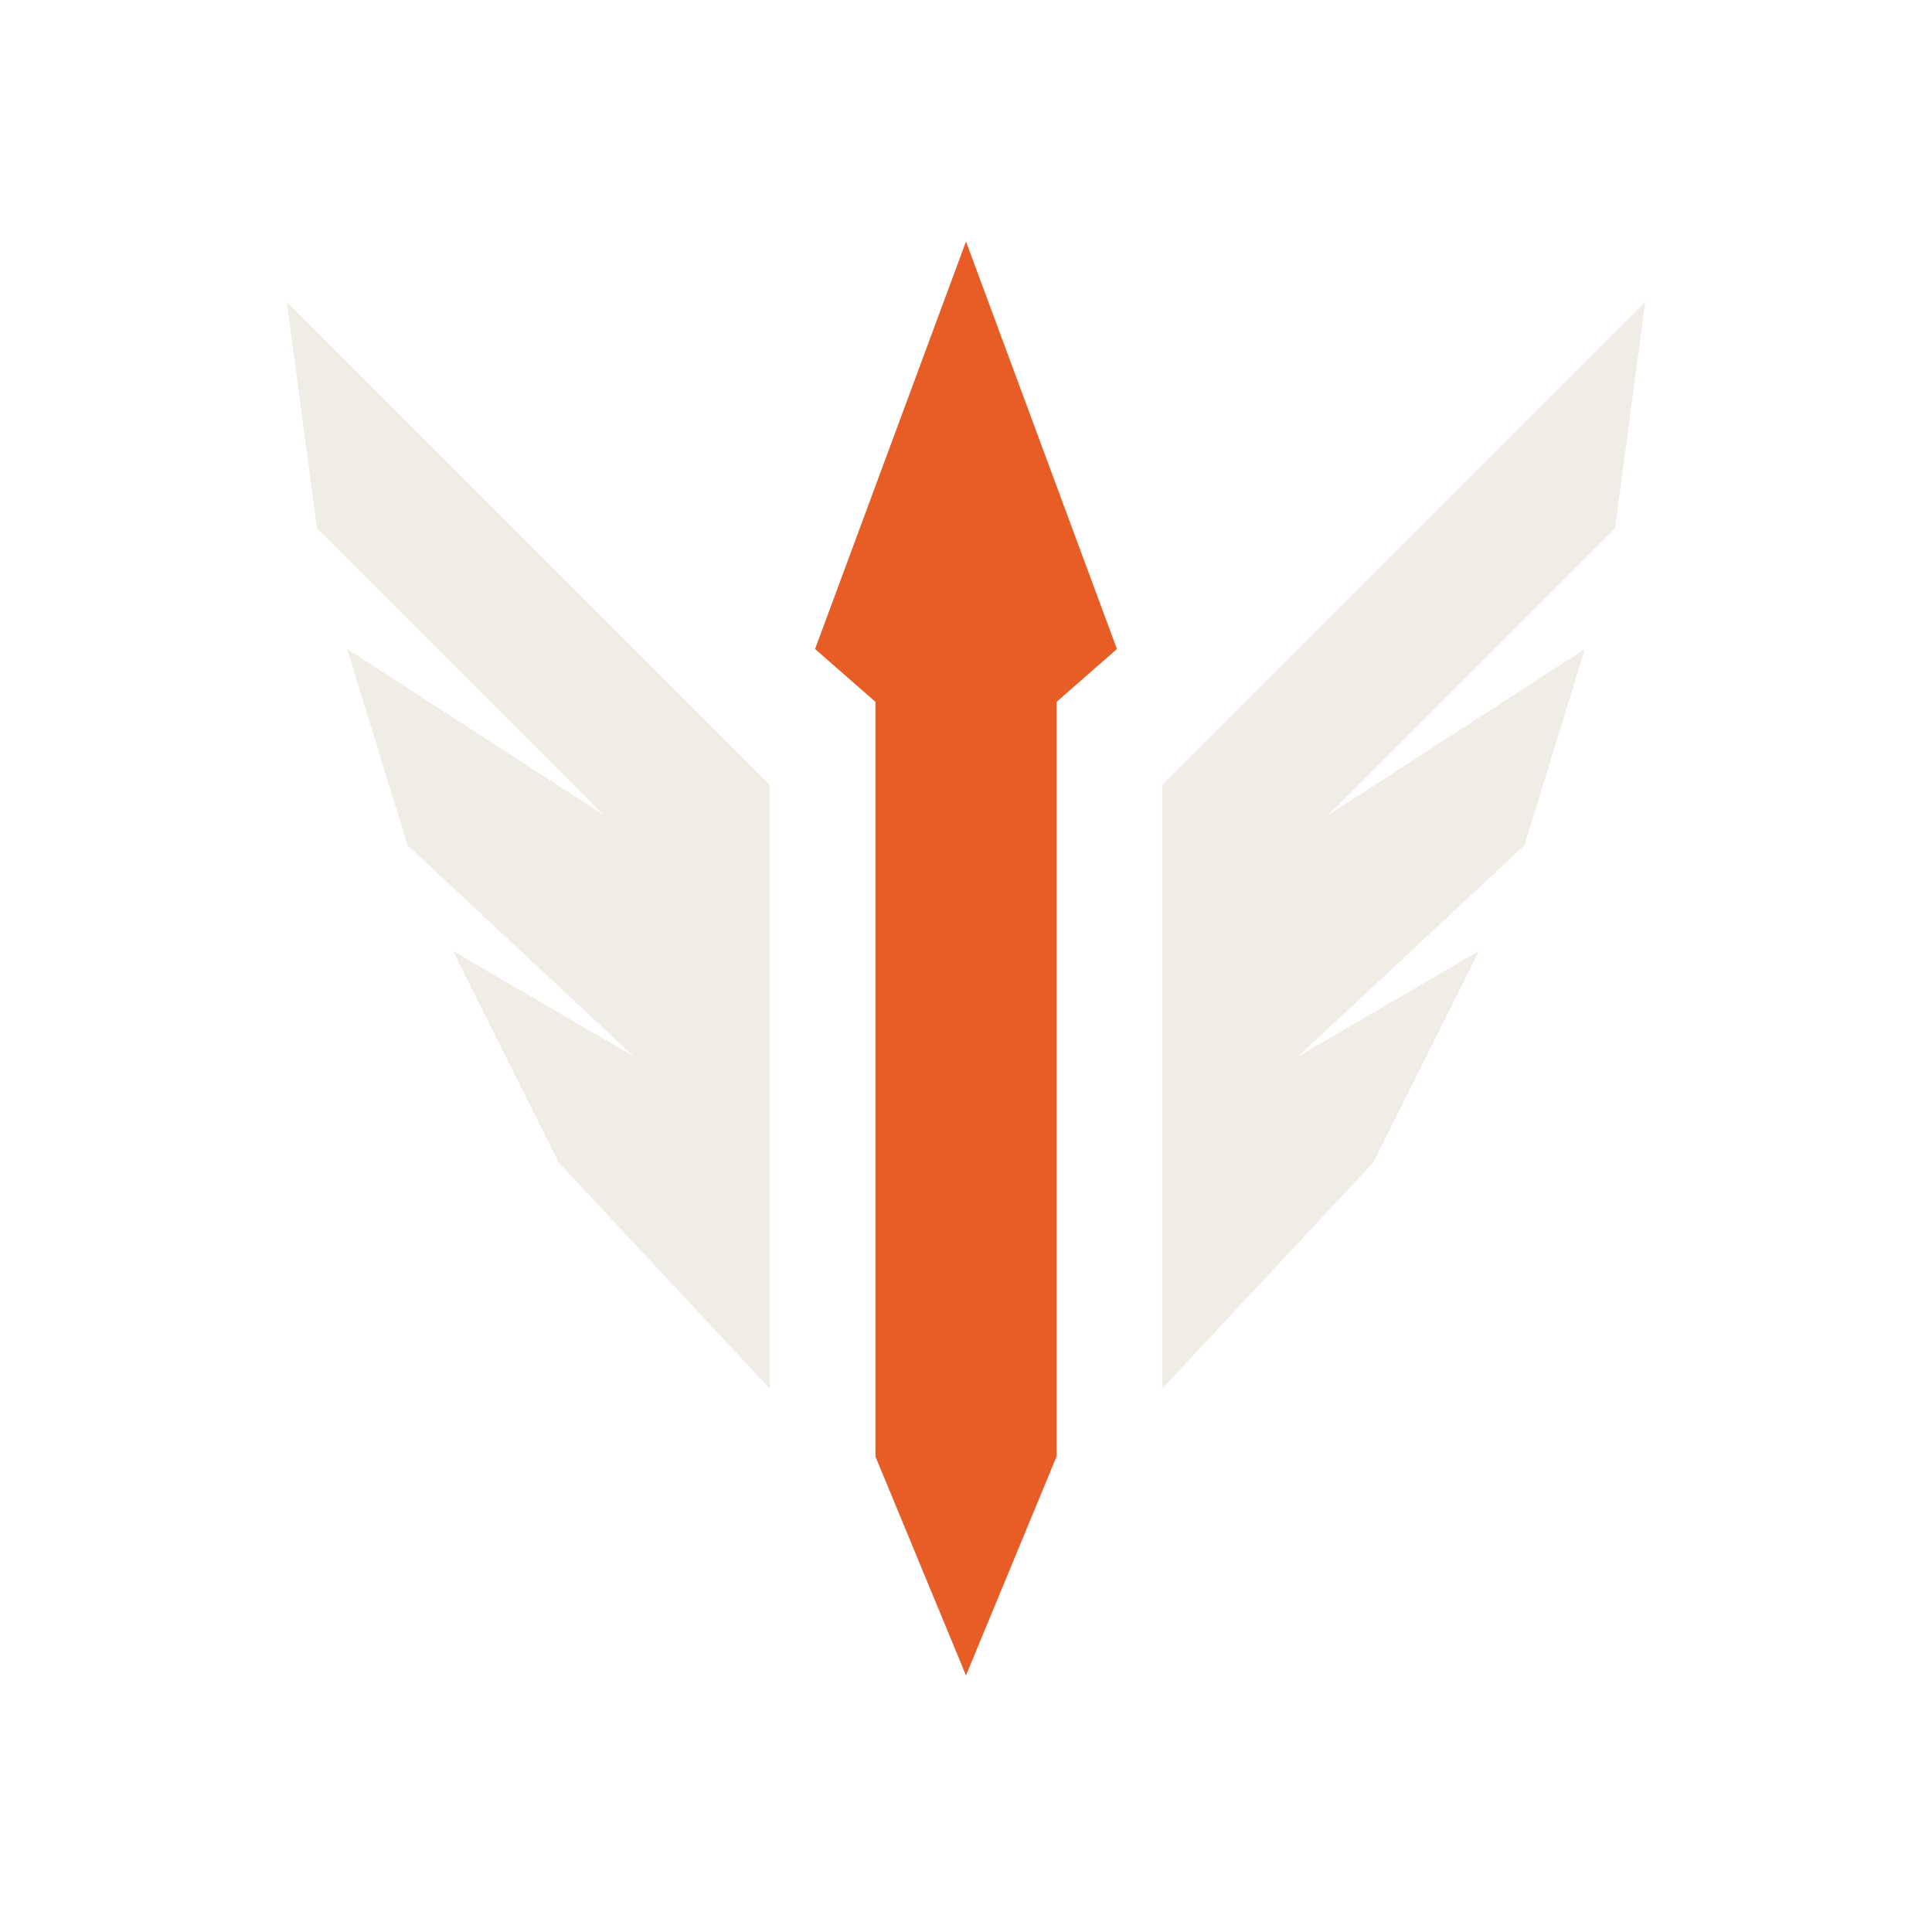
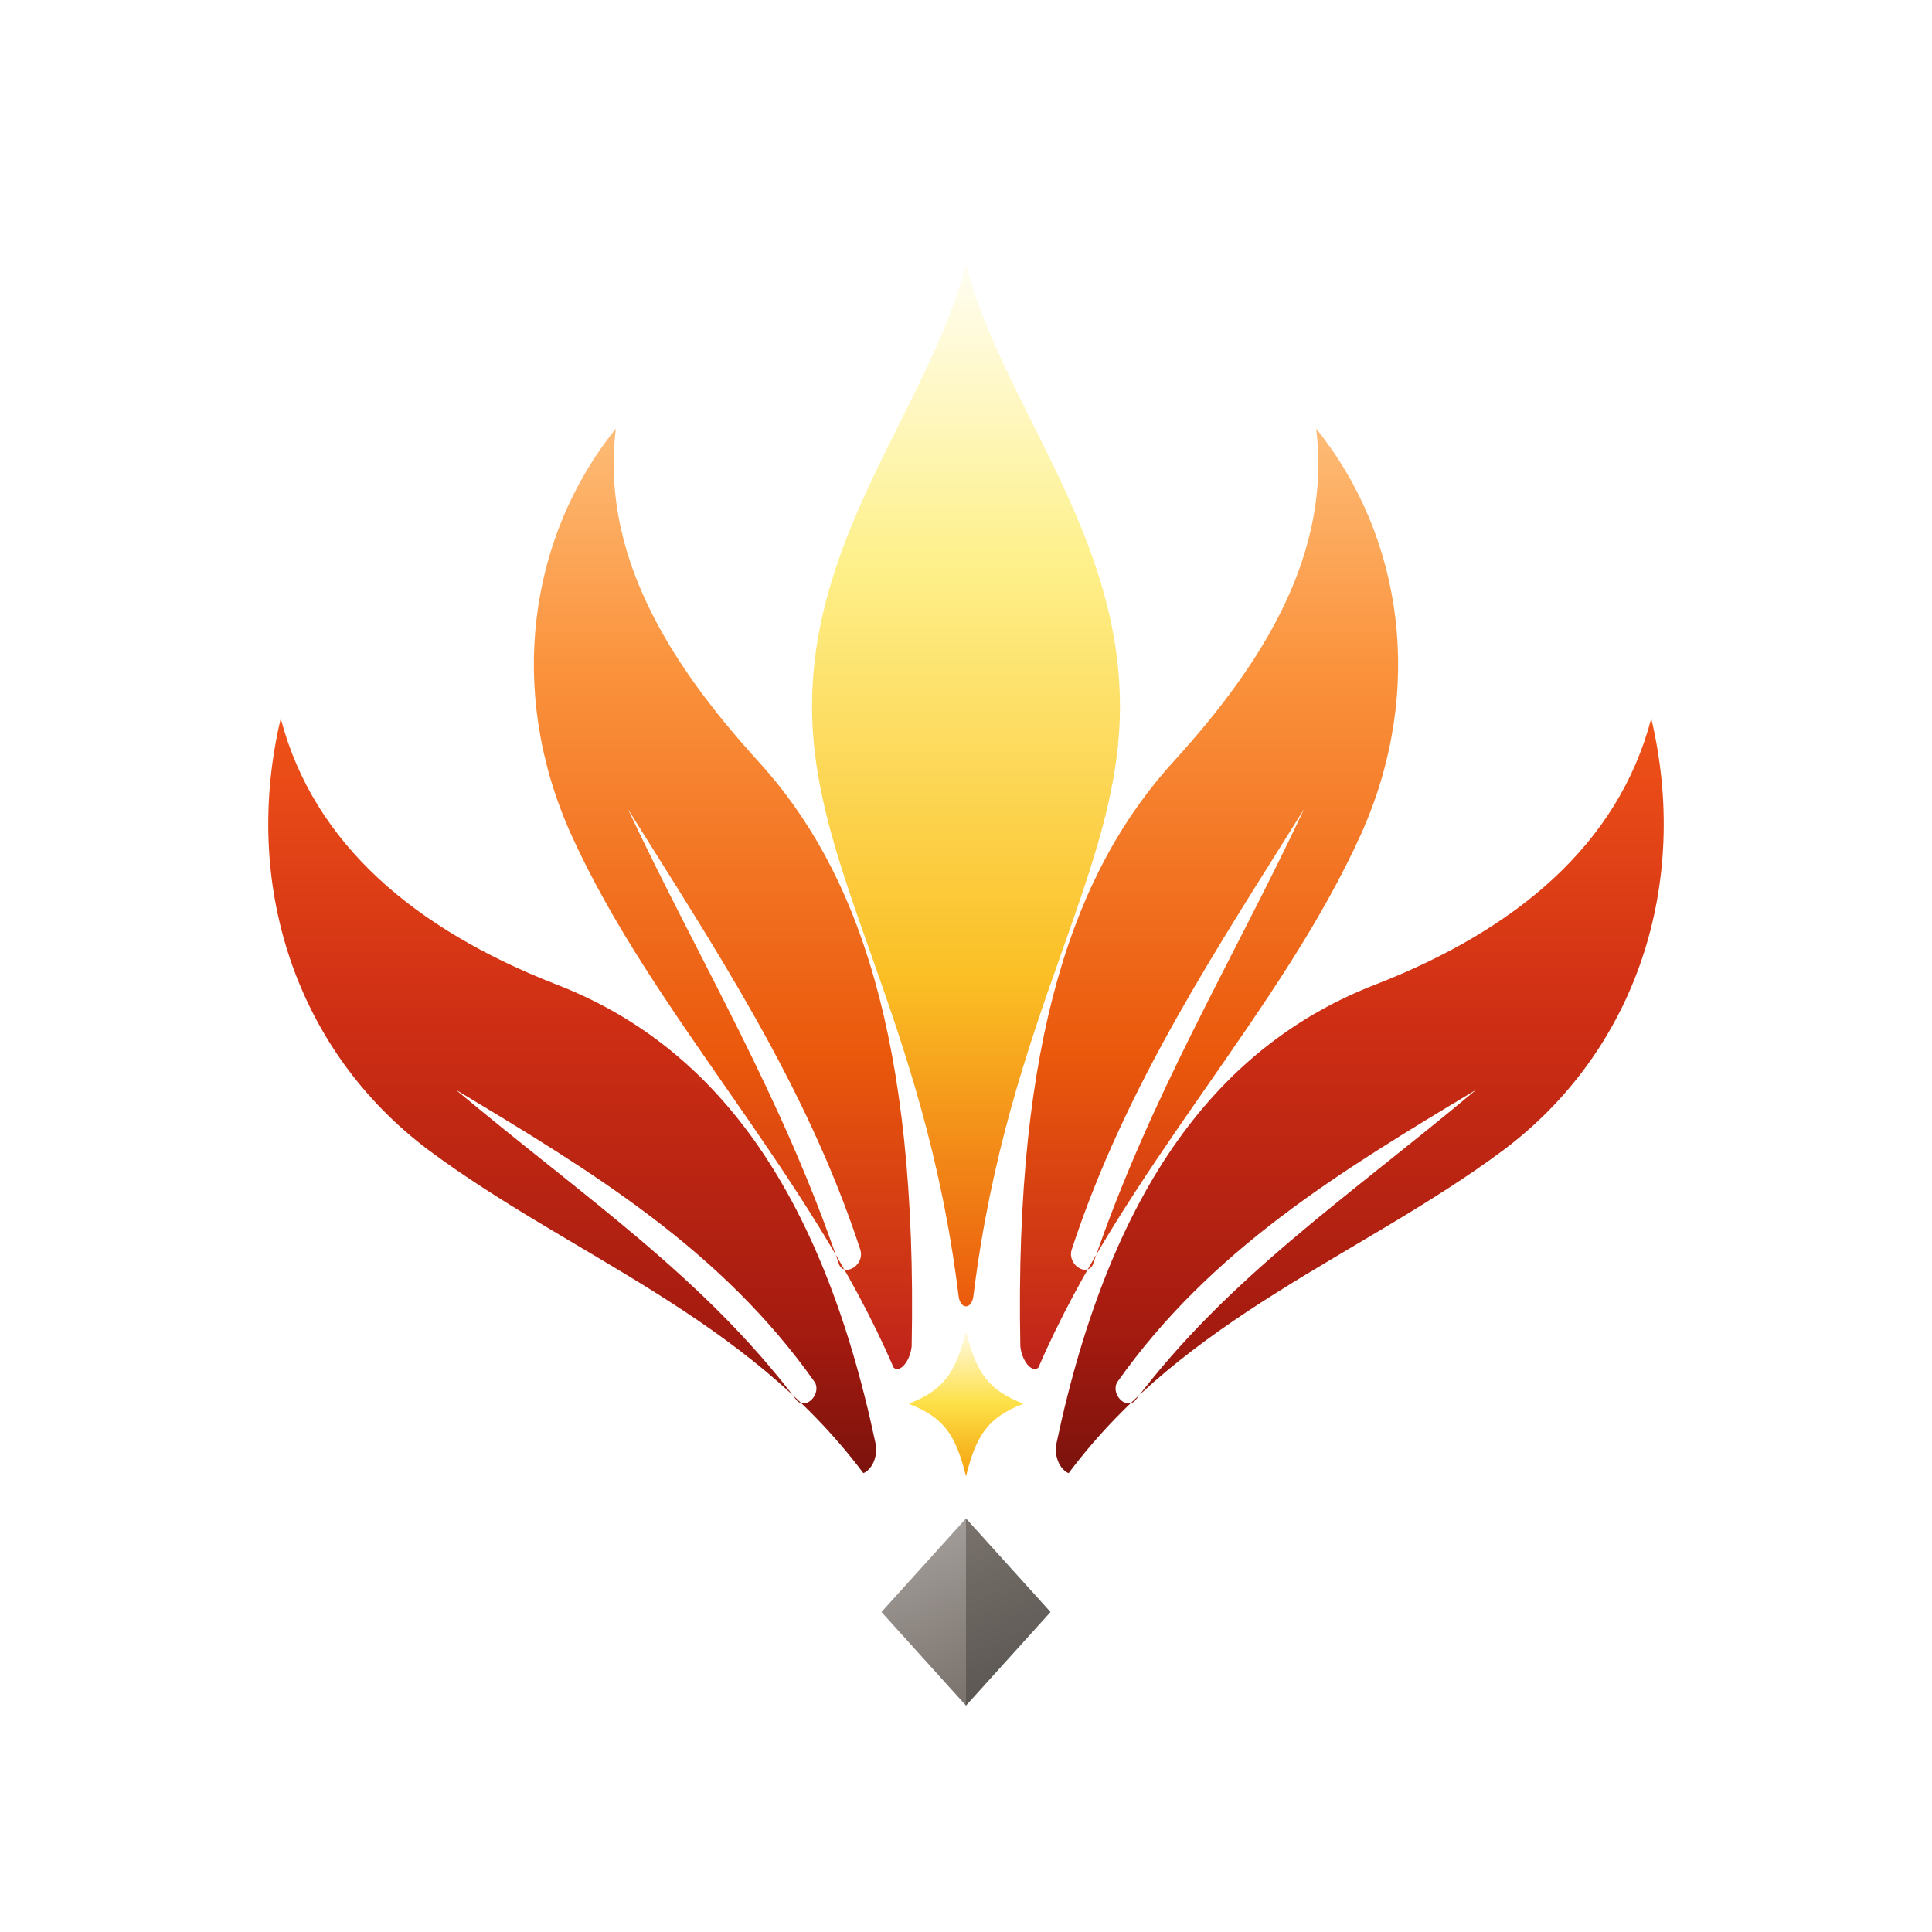
<svg xmlns="http://www.w3.org/2000/svg" width="128" height="128" viewBox="0 0 128 128" fill="none">
-   <path d="M64 16 L74 43 L70 46.5 L70 96.5 L64 111 L58 96.5 L58 46.5 L54 43 Z" fill="#E85D26" />
-   <path d="M51 52 L19 20 L21 35 L40 54 L23 43 L27 56 L42 70 L30 63 L37 77 L51 92 Z" fill="#F0EDE6" />
-   <path d="M77 52 L109 20 L107 35 L88 54 L105 43 L101 56 L86 70 L98 63 L91 77 L77 92 Z" fill="#F0EDE6" />
+   <defs>
+     <linearGradient id="rp-center" x1="64" y1="18" x2="64" y2="87" gradientUnits="userSpaceOnUse">
+       <stop offset="0%" stop-color="#FFFDF0" />
+       <stop offset="28%" stop-color="#FEF08A" />
+       <stop offset="68%" stop-color="#FBBF24" />
+       <stop offset="100%" stop-color="#EA580C" />
+     </linearGradient>
+     <linearGradient id="rp-inner" x1="64" y1="29" x2="64" y2="93" gradientUnits="userSpaceOnUse">
+       <stop offset="0%" stop-color="#FDBA74" />
+       <stop offset="24%" stop-color="#FB923C" />
+       <stop offset="64%" stop-color="#EA580C" />
+       <stop offset="100%" stop-color="#B91C1C" />
+     </linearGradient>
+     <linearGradient id="rp-outer" x1="64" y1="48" x2="64" y2="98" gradientUnits="userSpaceOnUse">
+       <stop offset="0%" stop-color="#F05218" />
+       <stop offset="38%" stop-color="#CF2F14" />
+       <stop offset="80%" stop-color="#A51B10" />
+       <stop offset="100%" stop-color="#7A120D" />
+     </linearGradient>
+     <linearGradient id="rp-spark" x1="64" y1="88" x2="64" y2="98" gradientUnits="userSpaceOnUse">
+       <stop offset="0%" stop-color="#FFFBEB" />
+       <stop offset="50%" stop-color="#FDE047" />
+       <stop offset="100%" stop-color="#F59E0B" />
+     </linearGradient>
+     <linearGradient id="rp-ash-hi" x1="59" y1="101" x2="64" y2="113" gradientUnits="userSpaceOnUse">
+       <stop offset="0%" stop-color="#A8A29E" />
+       <stop offset="100%" stop-color="#78716C" />
+     </linearGradient>
+     <linearGradient id="rp-ash-lo" x1="64" y1="101" x2="69" y2="113" gradientUnits="userSpaceOnUse">
+       <stop offset="0%" stop-color="#78716C" />
+       <stop offset="100%" stop-color="#57534E" />
+     </linearGradient>
+   </defs>
+   <path fill-rule="evenodd" fill="url(#rp-outer)" d="M57.2 97.6 C49.4 87.2 37.8 83.2 28.4 76.2 C19.6 69.6 16.0 58.6 18.6 47.6 C20.8 56.0 27.6 61.6 36.8 65.2 C47.2 69.2 54.4 78.6 58.0 95.6 C58.2 96.6 57.7 97.4 57.2 97.6 Z M54.0 91.6 C47.8 82.8 39.2 77.6 30.2 72.2 C38.8 79.4 46.6 84.6 52.8 92.8 C53.4 93.4 54.4 92.4 54.0 91.6 Z" />
+   <path fill-rule="evenodd" fill="url(#rp-outer)" d="M70.8 97.6 C78.6 87.2 90.2 83.2 99.6 76.2 C108.4 69.6 112.0 58.6 109.4 47.6 C107.2 56.0 100.4 61.6 91.2 65.2 C80.8 69.2 73.6 78.6 70.0 95.6 C69.8 96.6 70.3 97.4 70.8 97.6 Z M74.0 91.6 C80.2 82.8 88.8 77.6 97.8 72.2 C89.2 79.4 81.4 84.6 75.2 92.8 C74.6 93.4 73.6 92.4 74.0 91.6 Z" />
+   <path fill-rule="evenodd" fill="url(#rp-inner)" d="M59.2 90.6 C53.6 77.6 43.2 67.2 37.8 55.2 C33.6 45.8 35.0 35.6 40.8 28.4 C39.8 36.6 44.2 43.8 50.2 50.4 C56.8 57.6 60.8 68.8 60.4 89.2 C60.3 90.2 59.6 91.0 59.2 90.6 Z M57.0 82.8 C53.4 71.8 47.2 62.6 41.6 53.6 C46.4 63.8 51.8 72.6 55.6 83.8 C56.0 84.6 57.3 83.8 57.0 82.8 Z" />
+   <path fill-rule="evenodd" fill="url(#rp-inner)" d="M68.8 90.6 C74.4 77.6 84.8 67.2 90.2 55.2 C94.4 45.8 93.0 35.6 87.2 28.4 C88.2 36.6 83.8 43.8 77.8 50.4 C71.2 57.6 67.2 68.8 67.6 89.2 C67.7 90.2 68.4 91.0 68.8 90.6 Z M71.0 82.8 C74.6 71.8 80.8 62.6 86.4 53.6 C81.6 63.8 76.2 72.6 72.4 83.8 C72.0 84.6 70.7 83.8 71.0 82.8 Z" />
+   <path fill="url(#rp-center)" d="M64 17.5 C66.4 26.8 74.2 35.2 74.2 46.8 C74.2 57.8 66.8 67.2 64.5 85.8 C64.4 86.8 63.6 86.8 63.5 85.8 C61.2 67.2 53.8 57.8 53.8 46.8 C53.8 35.2 61.6 26.8 64 17.5 Z" />
+   <path fill="url(#rp-spark)" d="M64 88.2 C64.7 91.0 65.5 92.1 67.8 93.0 C65.5 93.9 64.7 95.0 64 97.8 C63.3 95.0 62.5 93.9 60.2 93.0 C62.5 92.1 63.3 91.0 64 88.2 Z" />
+   <path fill="url(#rp-ash-hi)" d="M64 100.6 L58.4 106.8 L64 113.0 Z" />
+   <path fill="url(#rp-ash-lo)" d="M64 100.6 L69.6 106.8 L64 113.0 Z" />
</svg>
